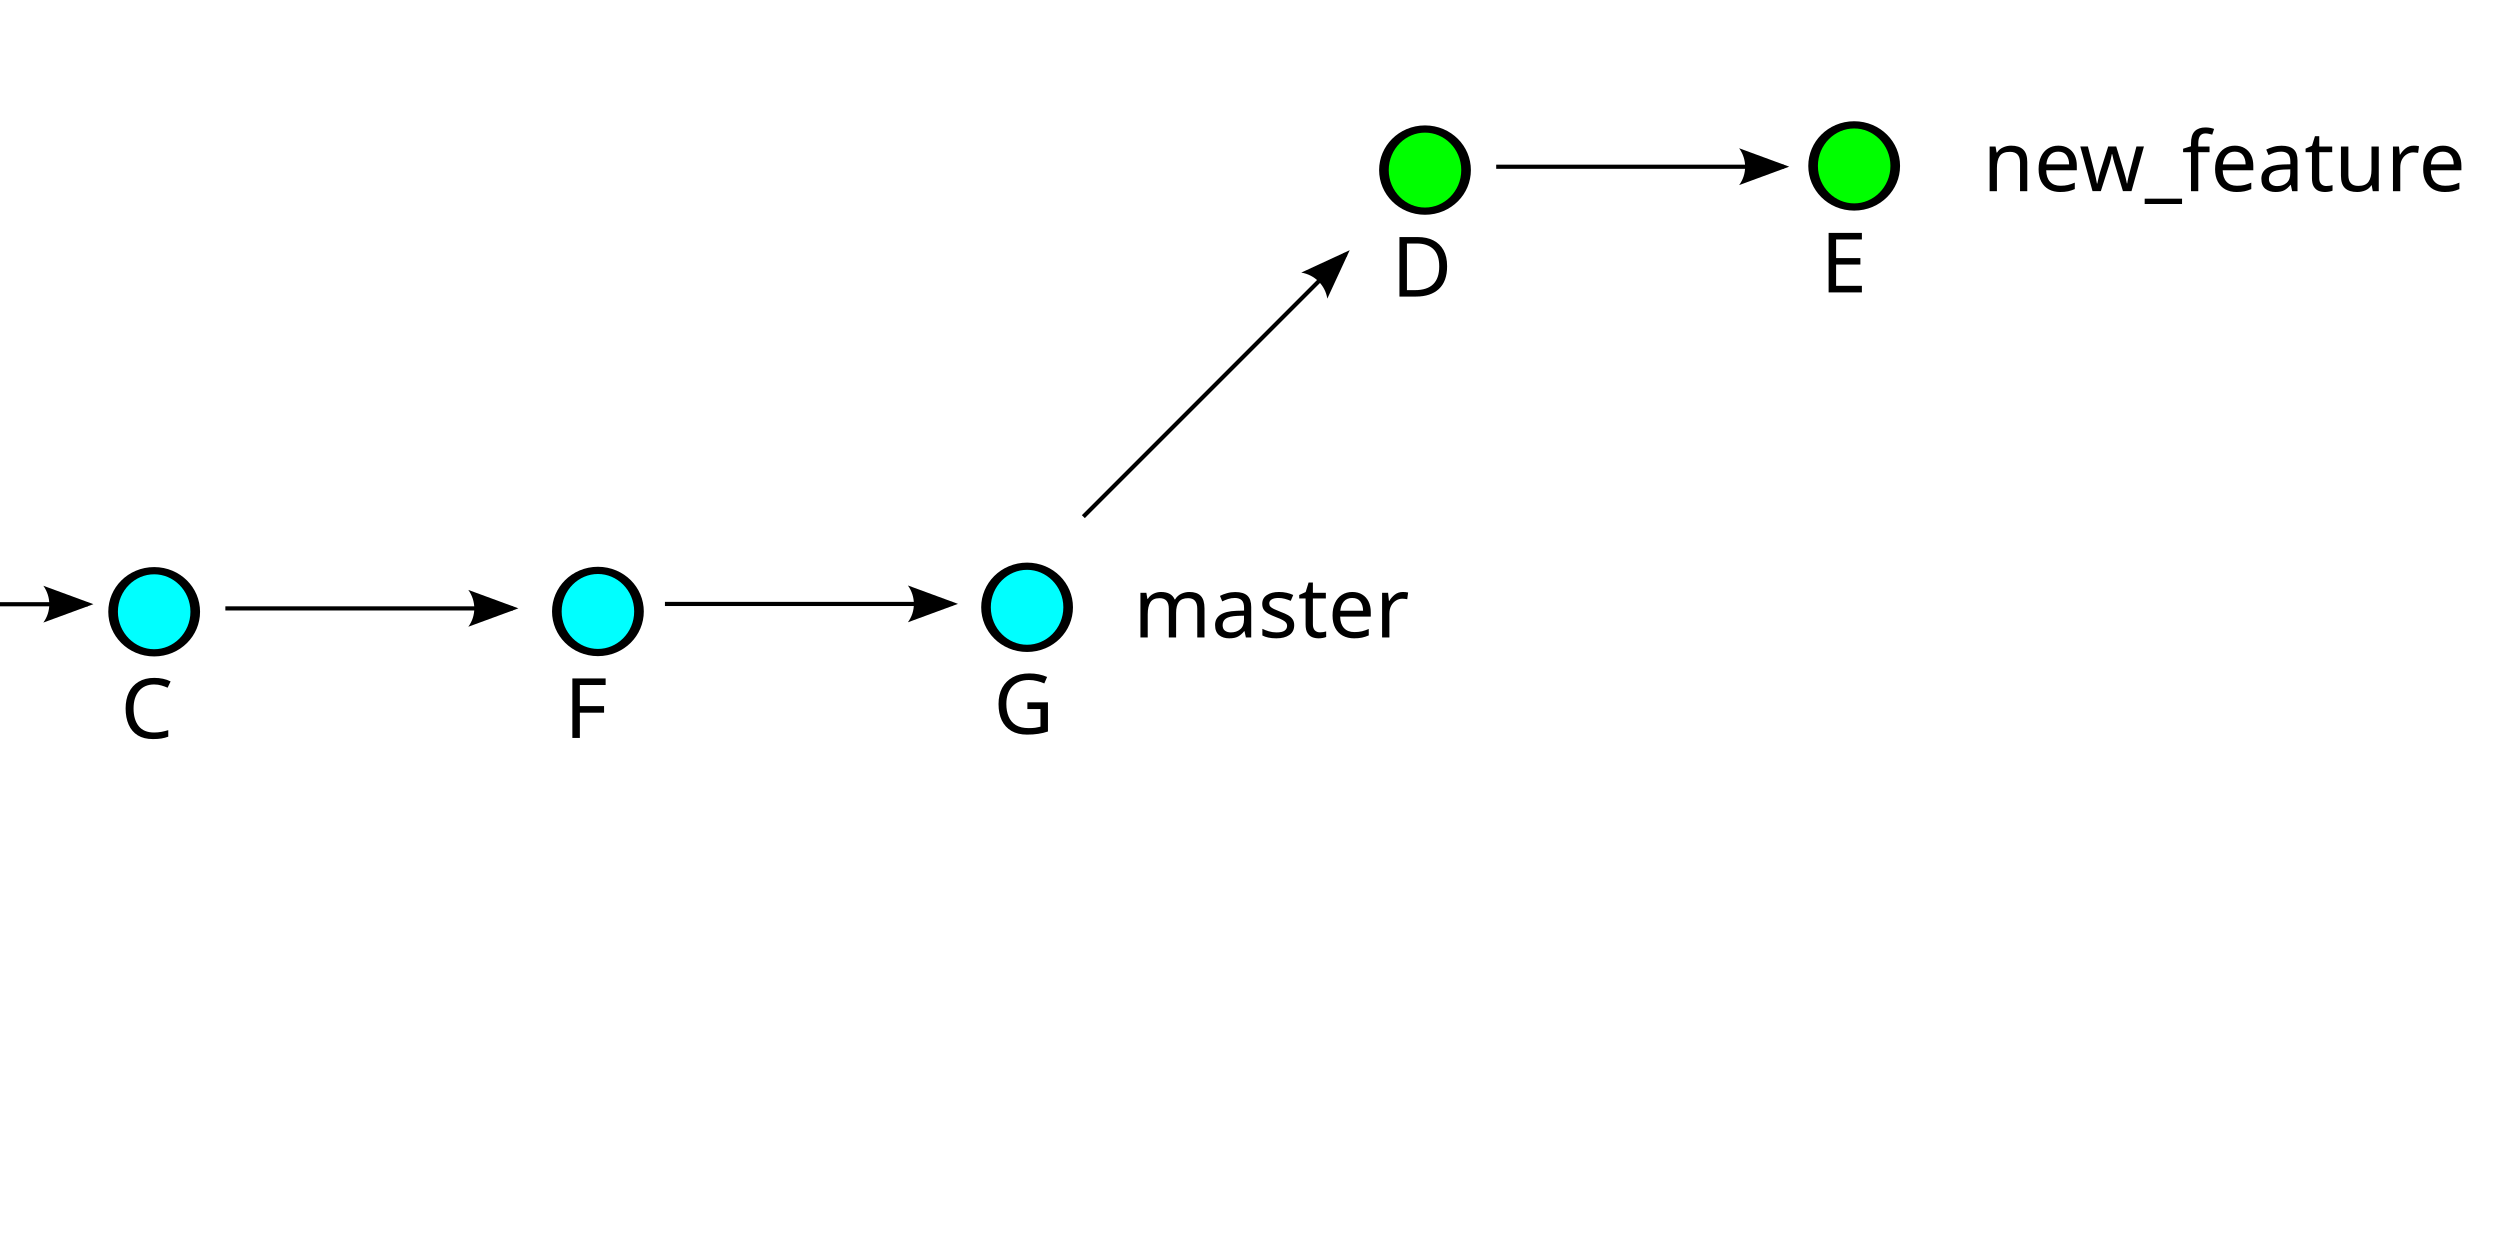
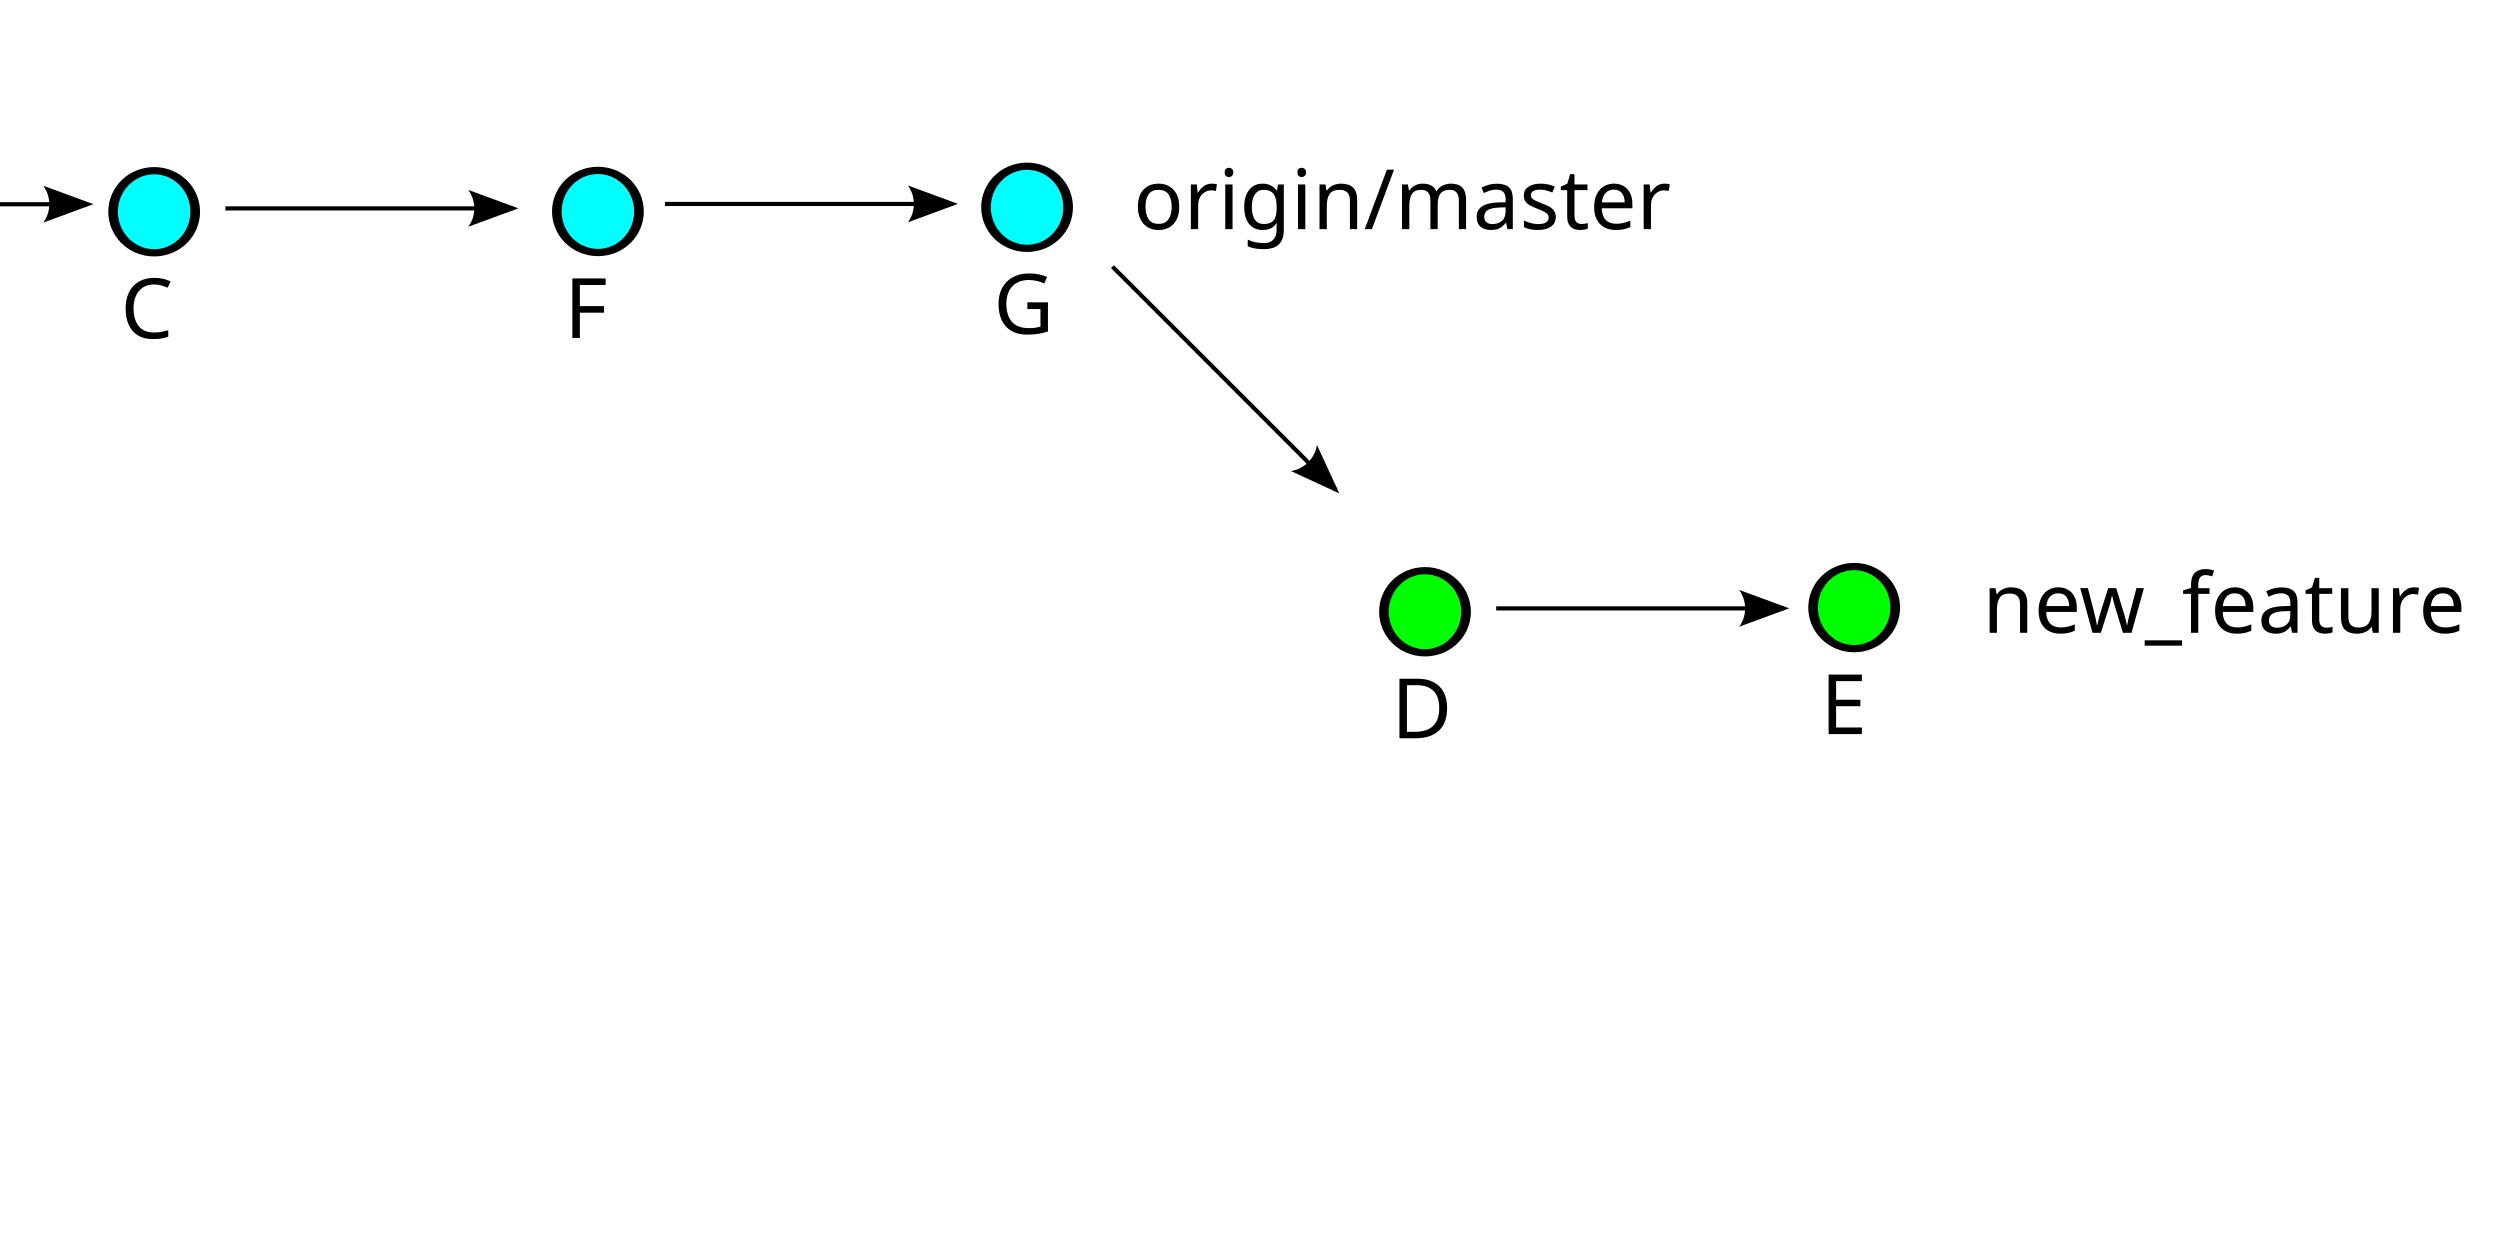
<svg xmlns="http://www.w3.org/2000/svg" width="600" height="300" id="svg2" version="1.1">
  <defs id="defs4">
    <marker orient="auto" refY="0.0" refX="0.0" id="Arrow2Lend" style="overflow:visible;">
      <path id="path4117" style="fill-rule:evenodd;stroke-width:0.625;stroke-linejoin:round;" d="M 8.719,4.034 L -2.207,0.016 L 8.719,-4.002 C 6.973,-1.63 6.983,1.616 8.719,4.034 z " transform="scale(1.1) rotate(180) translate(1,0)" />
    </marker>
    <marker orient="auto" refY="0" refX="0" id="Arrow2Lend-0" style="overflow:visible">
      <path id="path4117-4" style="fill-rule:evenodd;stroke-width:0.625;stroke-linejoin:round" d="M 8.719,4.034 -2.207,0.016 8.719,-4.002 c -1.745,2.372 -1.735,5.617 -6e-7,8.035 z" transform="matrix(-1.1,0,0,-1.1,-1.1,0)" />
    </marker>
    <marker orient="auto" refY="0" refX="0" id="Arrow2Lend-0-5" style="overflow:visible">
      <path id="path4117-4-3" style="fill-rule:evenodd;stroke-width:0.625;stroke-linejoin:round" d="M 8.719,4.034 -2.207,0.016 8.719,-4.002 c -1.745,2.372 -1.735,5.617 -6e-7,8.035 z" transform="matrix(-1.1,0,0,-1.1,-1.1,0)" />
    </marker>
    <marker orient="auto" refY="0" refX="0" id="Arrow2Lend-0-4" style="overflow:visible">
      <path id="path4117-4-6" style="fill-rule:evenodd;stroke-width:0.625;stroke-linejoin:round" d="M 8.719,4.034 -2.207,0.016 8.719,-4.002 c -1.745,2.372 -1.735,5.617 -6e-7,8.035 z" transform="matrix(-1.1,0,0,-1.1,-1.1,0)" />
    </marker>
    <marker orient="auto" refY="0" refX="0" id="Arrow2Lend-0-2" style="overflow:visible">
      <path id="path4117-4-2" style="fill-rule:evenodd;stroke-width:0.625;stroke-linejoin:round" d="M 8.719,4.034 -2.207,0.016 8.719,-4.002 c -1.745,2.372 -1.735,5.617 -6e-7,8.035 z" transform="matrix(-1.1,0,0,-1.1,-1.1,0)" />
    </marker>
    <marker orient="auto" refY="0" refX="0" id="Arrow2Lend-0-1" style="overflow:visible">
      <path id="path4117-4-67" style="fill-rule:evenodd;stroke-width:0.625;stroke-linejoin:round" d="M 8.719,4.034 -2.207,0.016 8.719,-4.002 c -1.745,2.372 -1.735,5.617 -6e-7,8.035 z" transform="matrix(-1.1,0,0,-1.1,-1.1,0)" />
    </marker>
  </defs>
  <g id="layer1" transform="translate(0,-752.3622)" style="display:inline">
-     <path style="fill:#00ffff;fill-rule:evenodd;stroke:#000000;stroke-width:7.028;stroke-linecap:butt;stroke-linejoin:miter;stroke-miterlimit:4;stroke-opacity:1;stroke-dasharray:none" id="path2985" d="m 291.429,540.934 a 30,40 0 1 1 -60,0 30,40 0 1 1 60,0 z" transform="matrix(0.3285905,0,0,0.2464429,-247.8315,765.6958)" />
+     <path style="fill:#00ffff;fill-rule:evenodd;stroke:#000000;stroke-width:7.028;stroke-linecap:butt;stroke-linejoin:miter;stroke-miterlimit:4;stroke-opacity:1;stroke-dasharray:none" id="path2985" d="m 291.429,540.934 a 30,40 0 1 1 -60,0 30,40 0 1 1 60,0 z" transform="matrix(0.3285905,0,0,0.2464429,-247.8315,669.6958)" />
    <text xml:space="preserve" style="font-size:20px;font-style:normal;font-weight:normal;line-height:125%;letter-spacing:0px;word-spacing:0px;fill:#000000;fill-opacity:1;stroke:none;font-family:Sans" x="41" y="194" id="text3805" transform="translate(0,752.3622)">
      <tspan id="tspan3807" x="41" y="194" />
    </text>
-     <text xml:space="preserve" style="font-size:40px;font-style:normal;font-weight:normal;line-height:125%;letter-spacing:0px;word-spacing:0px;fill:#000000;fill-opacity:1;stroke:none;font-family:Sans" x="-170" y="929.362" id="text3809">
-       <tspan id="tspan3811" x="-170" y="929.362" style="font-size:20px">A</tspan>
+     <text xml:space="preserve" style="font-size:40px;font-style:normal;font-weight:normal;line-height:125%;letter-spacing:0px;word-spacing:0px;fill:#000000;fill-opacity:1;stroke:none;font-family:Sans" x="-170" y="833.362" id="text3809">
+       <tspan id="tspan3811" x="-170" y="833.362" style="font-size:20px">A</tspan>
    </text>
-     <path style="fill:#00ffff;fill-rule:evenodd;stroke:#000000;stroke-width:7.028;stroke-linecap:butt;stroke-linejoin:miter;stroke-miterlimit:4;stroke-opacity:1;stroke-dasharray:none" id="path2985-0" d="m 291.429,540.934 a 30,40 0 1 1 -60,0 30,40 0 1 1 60,0 z" transform="matrix(0.3285905,0,0,0.2464429,-147.903,765.8744)" />
-     <text xml:space="preserve" style="font-size:40px;font-style:normal;font-weight:normal;line-height:125%;letter-spacing:0px;word-spacing:0px;fill:#000000;fill-opacity:1;stroke:none;font-family:Sans" x="-70.071" y="929.541" id="text3809-9">
-       <tspan id="tspan3811-0" x="-70.071" y="929.541" style="font-size:20px;font-weight:normal">B</tspan>
+     <path style="fill:#00ffff;fill-rule:evenodd;stroke:#000000;stroke-width:7.028;stroke-linecap:butt;stroke-linejoin:miter;stroke-miterlimit:4;stroke-opacity:1;stroke-dasharray:none" id="path2985-0" d="m 291.429,540.934 a 30,40 0 1 1 -60,0 30,40 0 1 1 60,0 z" transform="matrix(0.3285905,0,0,0.2464429,-147.903,669.8744)" />
+     <text xml:space="preserve" style="font-size:40px;font-style:normal;font-weight:normal;line-height:125%;letter-spacing:0px;word-spacing:0px;fill:#000000;fill-opacity:1;stroke:none;font-family:Sans" x="-70.071" y="833.541" id="text3809-9">
+       <tspan id="tspan3811-0" x="-70.071" y="833.541" style="font-size:20px;font-weight:normal">B</tspan>
    </text>
-     <path style="fill:#00ffff;fill-rule:evenodd;stroke:#000000;stroke-width:7.028;stroke-linecap:butt;stroke-linejoin:miter;stroke-miterlimit:4;stroke-opacity:1;stroke-dasharray:none" id="path2985-5" d="m 291.429,540.934 a 30,40 0 1 1 -60,0 30,40 0 1 1 60,0 z" transform="matrix(0.3285905,0,0,0.2464429,-48.90295,765.8744)" />
-     <text xml:space="preserve" style="font-size:40px;font-style:normal;font-weight:normal;line-height:125%;letter-spacing:0px;word-spacing:0px;fill:#000000;fill-opacity:1;stroke:none;font-family:Sans" x="28.929" y="929.541" id="text3809-7">
-       <tspan id="tspan3811-8" x="28.929" y="929.541" style="font-size:20px">C</tspan>
+     <path style="fill:#00ffff;fill-rule:evenodd;stroke:#000000;stroke-width:7.028;stroke-linecap:butt;stroke-linejoin:miter;stroke-miterlimit:4;stroke-opacity:1;stroke-dasharray:none" id="path2985-5" d="m 291.429,540.934 a 30,40 0 1 1 -60,0 30,40 0 1 1 60,0 z" transform="matrix(0.3285905,0,0,0.2464429,-48.90295,669.8744)" />
+     <text xml:space="preserve" style="font-size:40px;font-style:normal;font-weight:normal;line-height:125%;letter-spacing:0px;word-spacing:0px;fill:#000000;fill-opacity:1;stroke:none;font-family:Sans" x="28.929" y="833.541" id="text3809-7">
+       <tspan id="tspan3811-8" x="28.929" y="833.541" style="font-size:20px">C</tspan>
    </text>
-     <text xml:space="preserve" style="font-size:40px;font-style:normal;font-weight:normal;line-height:125%;letter-spacing:0px;word-spacing:0px;fill:#000000;fill-opacity:1;stroke:none;font-family:Sans" x="272" y="905.362" id="text3848">
-       <tspan id="tspan3850" x="272" y="905.362" style="font-size:20px">master</tspan>
+     <text xml:space="preserve" style="font-size:40px;font-style:normal;font-weight:normal;line-height:125%;letter-spacing:0px;word-spacing:0px;fill:#000000;fill-opacity:1;stroke:none;font-family:Sans" x="272" y="807.362" id="text3848">
+       <tspan id="tspan3850" x="272" y="807.362" style="font-size:20px">origin/master</tspan>
    </text>
-     <path style="fill:#00ff00;fill-rule:evenodd;stroke:#000000;stroke-width:7.028;stroke-linecap:butt;stroke-linejoin:miter;stroke-miterlimit:4;stroke-opacity:1;stroke-dasharray:none" id="path2985-4" d="m 291.429,540.934 a 30,40 0 1 1 -60,0 30,40 0 1 1 60,0 z" transform="matrix(0.3285905,0,0,0.2464429,256.0971,659.8744)" />
-     <text xml:space="preserve" style="font-size:40px;font-style:normal;font-weight:normal;line-height:125%;letter-spacing:0px;word-spacing:0px;fill:#000000;fill-opacity:1;stroke:none;font-family:Sans" x="333.929" y="823.541" id="text3809-4">
-       <tspan id="tspan3811-89" x="333.929" y="823.541" style="font-size:20px">D</tspan>
+     <path style="fill:#00ff00;fill-rule:evenodd;stroke:#000000;stroke-width:7.028;stroke-linecap:butt;stroke-linejoin:miter;stroke-miterlimit:4;stroke-opacity:1;stroke-dasharray:none" id="path2985-4" d="m 291.429,540.934 a 30,40 0 1 1 -60,0 30,40 0 1 1 60,0 z" transform="matrix(0.3285905,0,0,0.2464429,256.0971,765.8744)" />
+     <text xml:space="preserve" style="font-size:40px;font-style:normal;font-weight:normal;line-height:125%;letter-spacing:0px;word-spacing:0px;fill:#000000;fill-opacity:1;stroke:none;font-family:Sans" x="333.929" y="929.541" id="text3809-4">
+       <tspan id="tspan3811-89" x="333.929" y="929.541" style="font-size:20px">D</tspan>
    </text>
-     <path style="fill:#00ff00;fill-rule:evenodd;stroke:#000000;stroke-width:7.028;stroke-linecap:butt;stroke-linejoin:miter;stroke-miterlimit:4;stroke-opacity:1;stroke-dasharray:none" id="path2985-57" d="m 291.429,540.934 a 30,40 0 1 1 -60,0 30,40 0 1 1 60,0 z" transform="matrix(0.3285905,0,0,0.2464429,359.0971,658.8744)" />
-     <text xml:space="preserve" style="font-size:40px;font-style:normal;font-weight:normal;line-height:125%;letter-spacing:0px;word-spacing:0px;fill:#000000;fill-opacity:1;stroke:none;font-family:Sans" x="436.929" y="822.541" id="text3809-8">
-       <tspan id="tspan3811-9" x="436.929" y="822.541" style="font-size:20px">E</tspan>
+     <path style="fill:#00ff00;fill-rule:evenodd;stroke:#000000;stroke-width:7.028;stroke-linecap:butt;stroke-linejoin:miter;stroke-miterlimit:4;stroke-opacity:1;stroke-dasharray:none" id="path2985-57" d="m 291.429,540.934 a 30,40 0 1 1 -60,0 30,40 0 1 1 60,0 z" transform="matrix(0.3285905,0,0,0.2464429,359.0971,764.8744)" />
+     <text xml:space="preserve" style="font-size:40px;font-style:normal;font-weight:normal;line-height:125%;letter-spacing:0px;word-spacing:0px;fill:#000000;fill-opacity:1;stroke:none;font-family:Sans" x="436.929" y="928.541" id="text3809-8">
+       <tspan id="tspan3811-9" x="436.929" y="928.541" style="font-size:20px">E</tspan>
    </text>
-     <text xml:space="preserve" style="font-size:40px;font-style:normal;font-weight:normal;line-height:125%;letter-spacing:0px;word-spacing:0px;fill:#000000;fill-opacity:1;stroke:none;font-family:Sans" x="475.809" y="798.242" id="text3848-5">
-       <tspan id="tspan3850-8" x="475.809" y="798.242" style="font-size:20px">new_feature</tspan>
+     <text xml:space="preserve" style="font-size:40px;font-style:normal;font-weight:normal;line-height:125%;letter-spacing:0px;word-spacing:0px;fill:#000000;fill-opacity:1;stroke:none;font-family:Sans" x="475.809" y="904.242" id="text3848-5">
+       <tspan id="tspan3850-8" x="475.809" y="904.242" style="font-size:20px">new_feature</tspan>
    </text>
-     <path style="fill:none;stroke:#000000;stroke-width:1px;stroke-linecap:butt;stroke-linejoin:miter;stroke-opacity:1;marker-start:none;marker-end:url(#Arrow2Lend-0)" d="m -147,899.362 69,0" id="path4560" />
-     <path style="fill:none;stroke:#000000;stroke-width:1px;stroke-linecap:butt;stroke-linejoin:miter;stroke-opacity:1;marker-start:none;marker-end:url(#Arrow2Lend-0)" d="m -47.914,897.38 69,0" id="path4560-6" />
-     <path style="fill:#00ff00;stroke:#000000;stroke-width:1px;stroke-linecap:butt;stroke-linejoin:miter;stroke-opacity:1;marker-start:none;marker-end:url(#Arrow2Lend-0)" d="m 359.086,792.38 69,0" id="path4560-6-9" />
-     <path style="fill:none;stroke:#000000;stroke-width:1px;stroke-linecap:butt;stroke-linejoin:miter;stroke-opacity:1;marker-end:url(#Arrow2Lend-0-4)" d="m 260,876.362 63,-63" id="path5168" />
-     <path style="fill:#00ffff;fill-rule:evenodd;stroke:#000000;stroke-width:7.028;stroke-linecap:butt;stroke-linejoin:miter;stroke-miterlimit:4;stroke-opacity:1;stroke-dasharray:none;display:inline" id="path2985-4-0" d="m 291.429,540.934 a 30,40 0 1 1 -60,0 30,40 0 1 1 60,0 z" transform="matrix(0.3285905,0,0,0.2464429,57.59705,765.8032)" />
-     <text xml:space="preserve" style="font-size:40px;font-style:normal;font-weight:normal;line-height:125%;letter-spacing:0px;word-spacing:0px;fill:#000000;fill-opacity:1;stroke:none;display:inline;font-family:Sans" x="135.429" y="929.47" id="text3809-4-1">
-       <tspan id="tspan3811-89-9" x="135.429" y="929.47" style="font-size:20px">F</tspan>
+     <path style="fill:none;stroke:#000000;stroke-width:1px;stroke-linecap:butt;stroke-linejoin:miter;stroke-opacity:1;marker-start:none;marker-end:url(#Arrow2Lend-0)" d="m -147,803.362 69,0" id="path4560" />
+     <path style="fill:none;stroke:#000000;stroke-width:1px;stroke-linecap:butt;stroke-linejoin:miter;stroke-opacity:1;marker-start:none;marker-end:url(#Arrow2Lend-0)" d="m -47.914,801.38 69,0" id="path4560-6" />
+     <path style="fill:#00ff00;stroke:#000000;stroke-width:1px;stroke-linecap:butt;stroke-linejoin:miter;stroke-opacity:1;marker-start:none;marker-end:url(#Arrow2Lend-0)" d="m 359.086,898.38 69,0" id="path4560-6-9" />
+     <path style="fill:#00ffff;fill-rule:evenodd;stroke:#000000;stroke-width:7.028;stroke-linecap:butt;stroke-linejoin:miter;stroke-miterlimit:4;stroke-opacity:1;stroke-dasharray:none;display:inline" id="path2985-4-0" d="m 291.429,540.934 a 30,40 0 1 1 -60,0 30,40 0 1 1 60,0 z" transform="matrix(0.3285905,0,0,0.2464429,57.59705,669.8032)" />
+     <text xml:space="preserve" style="font-size:40px;font-style:normal;font-weight:normal;line-height:125%;letter-spacing:0px;word-spacing:0px;fill:#000000;fill-opacity:1;stroke:none;display:inline;font-family:Sans" x="135.429" y="833.47" id="text3809-4-1">
+       <tspan id="tspan3811-89-9" x="135.429" y="833.47" style="font-size:20px">F</tspan>
    </text>
-     <path style="fill:#00ffff;fill-rule:evenodd;stroke:#000000;stroke-width:7.028;stroke-linecap:butt;stroke-linejoin:miter;stroke-miterlimit:4;stroke-opacity:1;stroke-dasharray:none;display:inline" id="path2985-57-8" d="m 291.429,540.934 a 30,40 0 1 1 -60,0 30,40 0 1 1 60,0 z" transform="matrix(0.3285905,0,0,0.2464429,160.597,764.8032)" />
-     <text xml:space="preserve" style="font-size:40px;font-style:normal;font-weight:normal;line-height:125%;letter-spacing:0px;word-spacing:0px;fill:#000000;fill-opacity:1;stroke:none;display:inline;font-family:Sans" x="238.429" y="928.47" id="text3809-8-1">
-       <tspan id="tspan3811-9-8" x="238.429" y="928.47" style="font-size:20px">G</tspan>
+     <path style="fill:#00ffff;fill-rule:evenodd;stroke:#000000;stroke-width:7.028;stroke-linecap:butt;stroke-linejoin:miter;stroke-miterlimit:4;stroke-opacity:1;stroke-dasharray:none;display:inline" id="path2985-57-8" d="m 291.429,540.934 a 30,40 0 1 1 -60,0 30,40 0 1 1 60,0 z" transform="matrix(0.3285905,0,0,0.2464429,160.597,668.8032)" />
+     <text xml:space="preserve" style="font-size:40px;font-style:normal;font-weight:normal;line-height:125%;letter-spacing:0px;word-spacing:0px;fill:#000000;fill-opacity:1;stroke:none;display:inline;font-family:Sans" x="238.429" y="832.47" id="text3809-8-1">
+       <tspan id="tspan3811-9-8" x="238.429" y="832.47" style="font-size:20px">G</tspan>
    </text>
-     <path style="fill:#00ff00;stroke:#000000;stroke-width:1px;stroke-linecap:butt;stroke-linejoin:miter;stroke-opacity:1;marker-start:none;marker-end:url(#Arrow2Lend-0);display:inline" d="m 159.586,897.309 69,0" id="path4560-6-9-9" />
-     <path style="fill:#00ff00;stroke:#000000;stroke-width:1px;stroke-linecap:butt;stroke-linejoin:miter;stroke-opacity:1;marker-start:none;marker-end:url(#Arrow2Lend-0);display:inline" d="m 54.086,898.38 69,0" id="path4560-6-9-9-8" />
+     <path style="fill:#00ff00;stroke:#000000;stroke-width:1px;stroke-linecap:butt;stroke-linejoin:miter;stroke-opacity:1;marker-start:none;marker-end:url(#Arrow2Lend-0);display:inline" d="m 159.586,801.309 69,0" id="path4560-6-9-9" />
+     <path style="fill:#00ff00;stroke:#000000;stroke-width:1px;stroke-linecap:butt;stroke-linejoin:miter;stroke-opacity:1;marker-start:none;marker-end:url(#Arrow2Lend-0);display:inline" d="m 54.086,802.38 69,0" id="path4560-6-9-9-8" />
+     <path style="fill:none;stroke:#000000;stroke-width:1px;stroke-linecap:butt;stroke-linejoin:miter;stroke-opacity:1;marker-start:none;marker-end:url(#Arrow2Lend-0-1)" d="m 267,64 53.5,53.5" id="path3151" transform="translate(0,752.3622)" />
  </g>
</svg>
